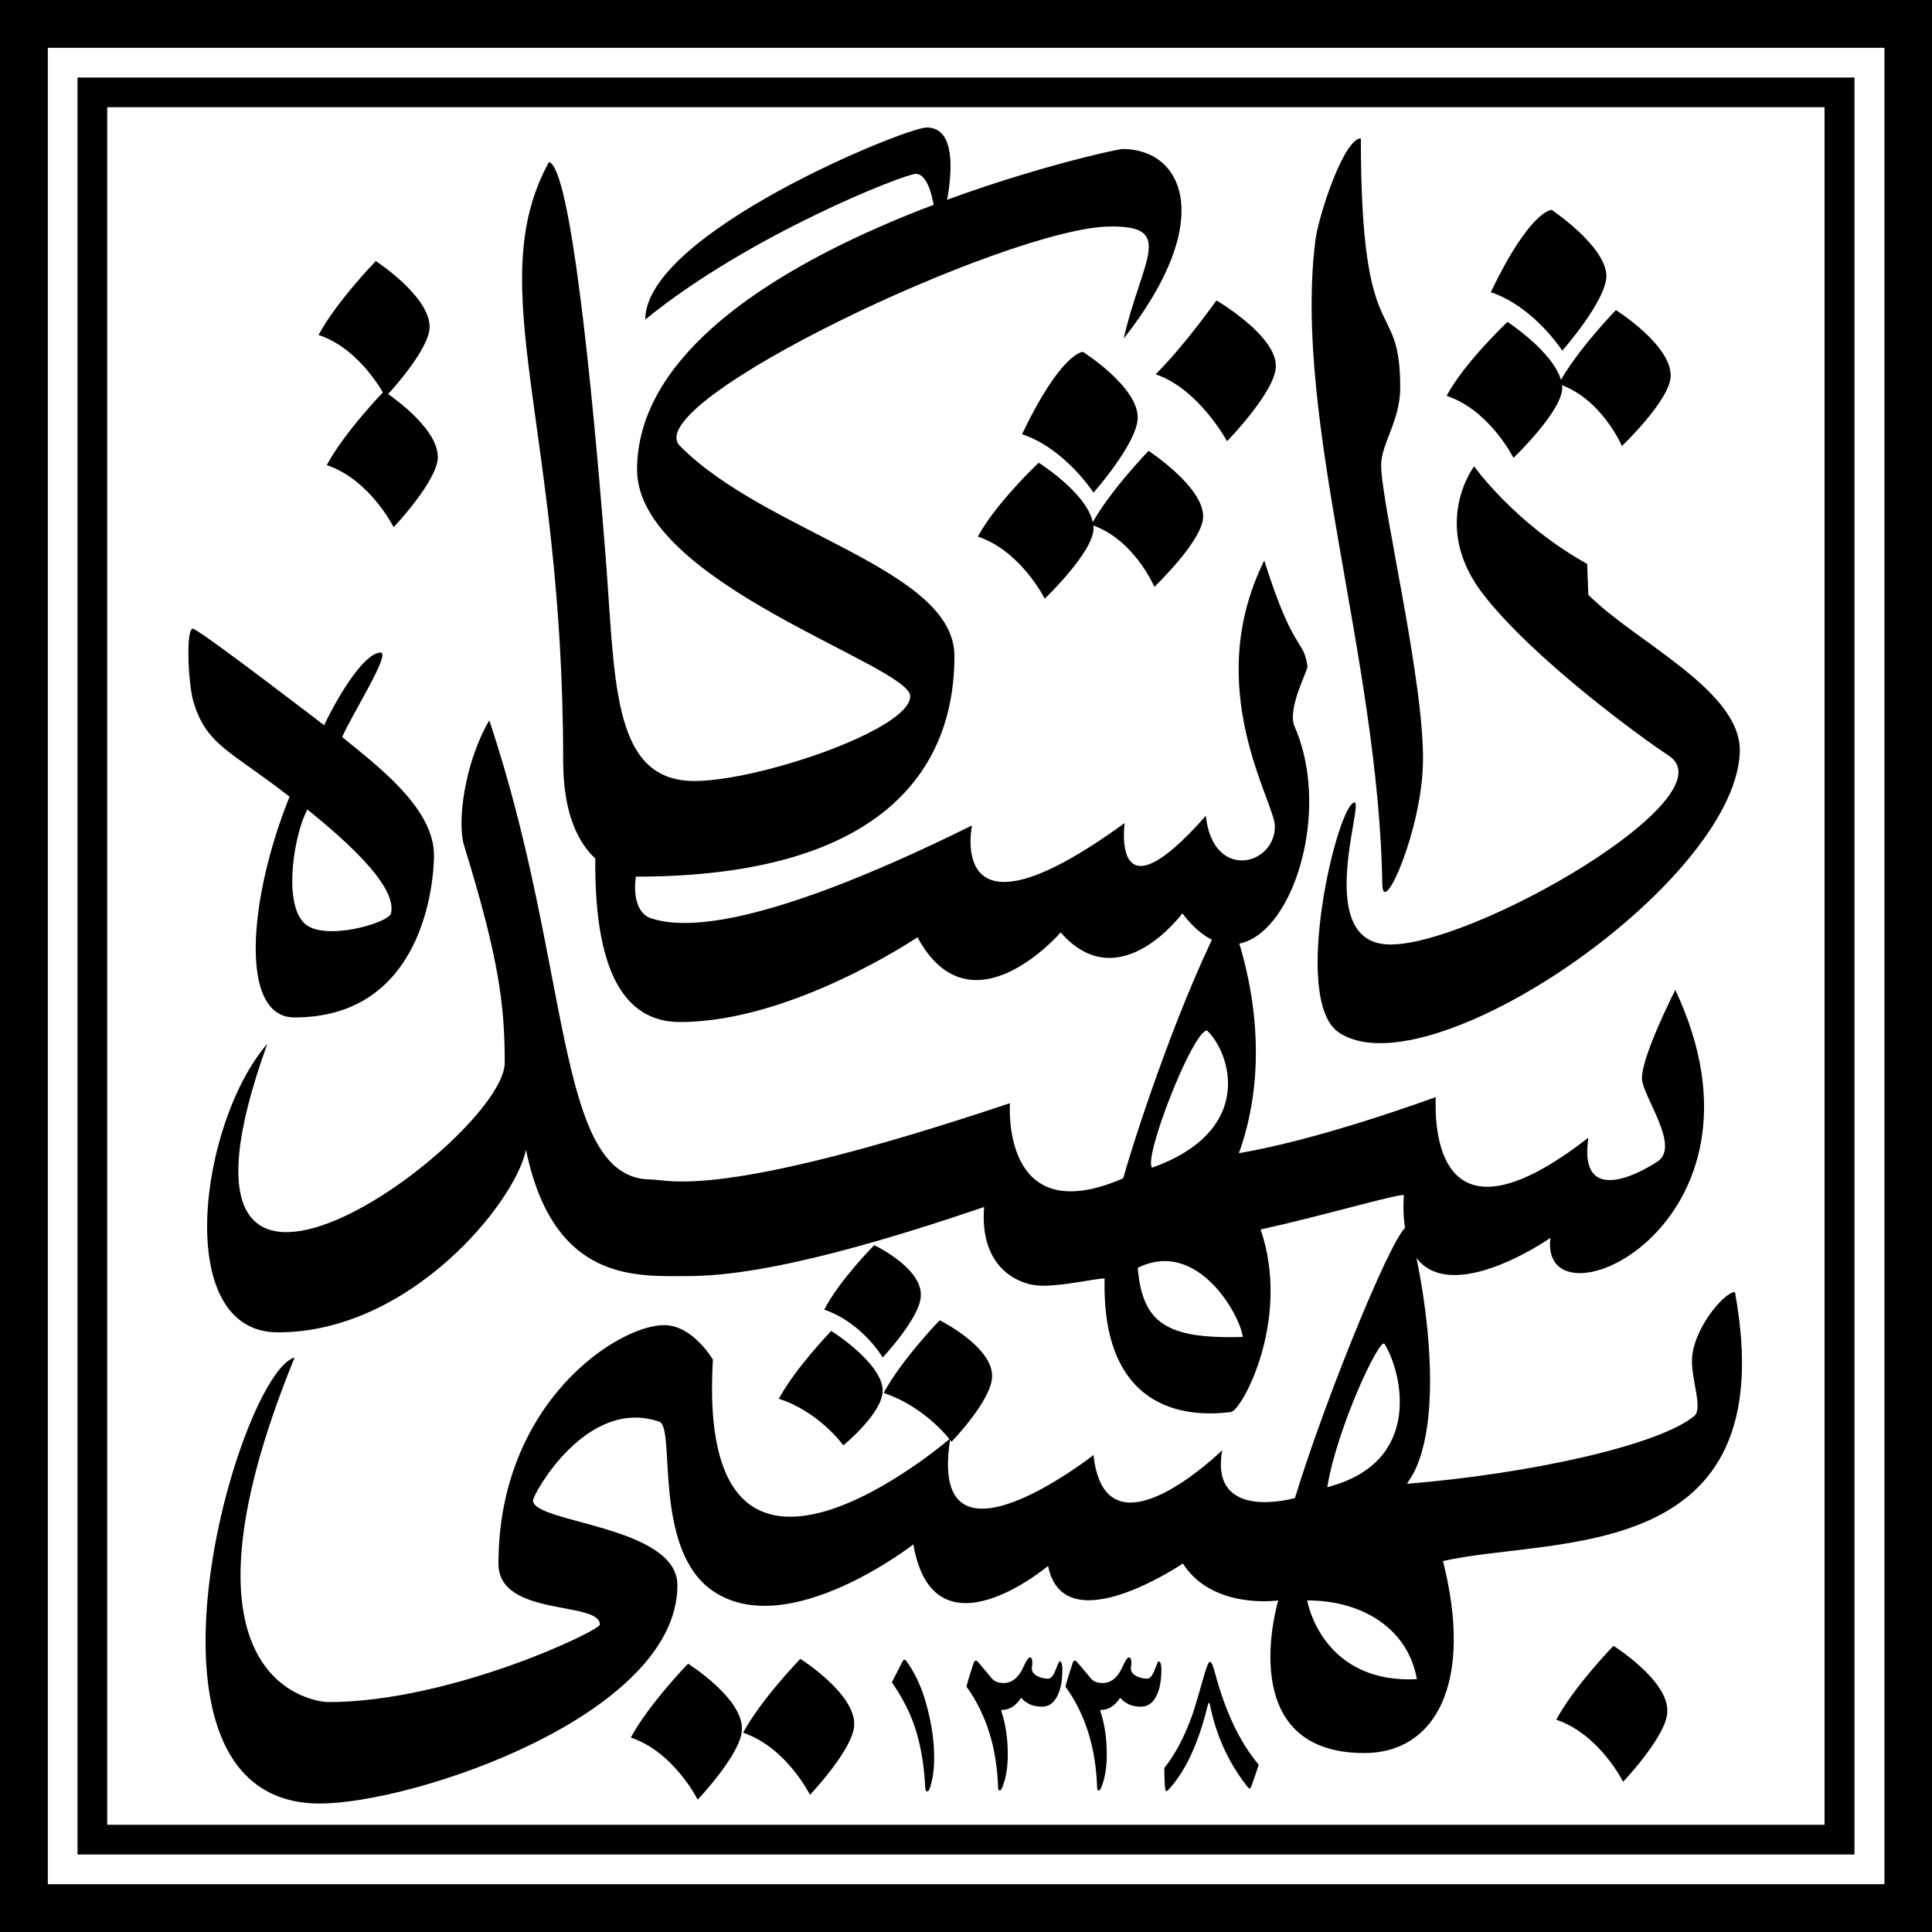
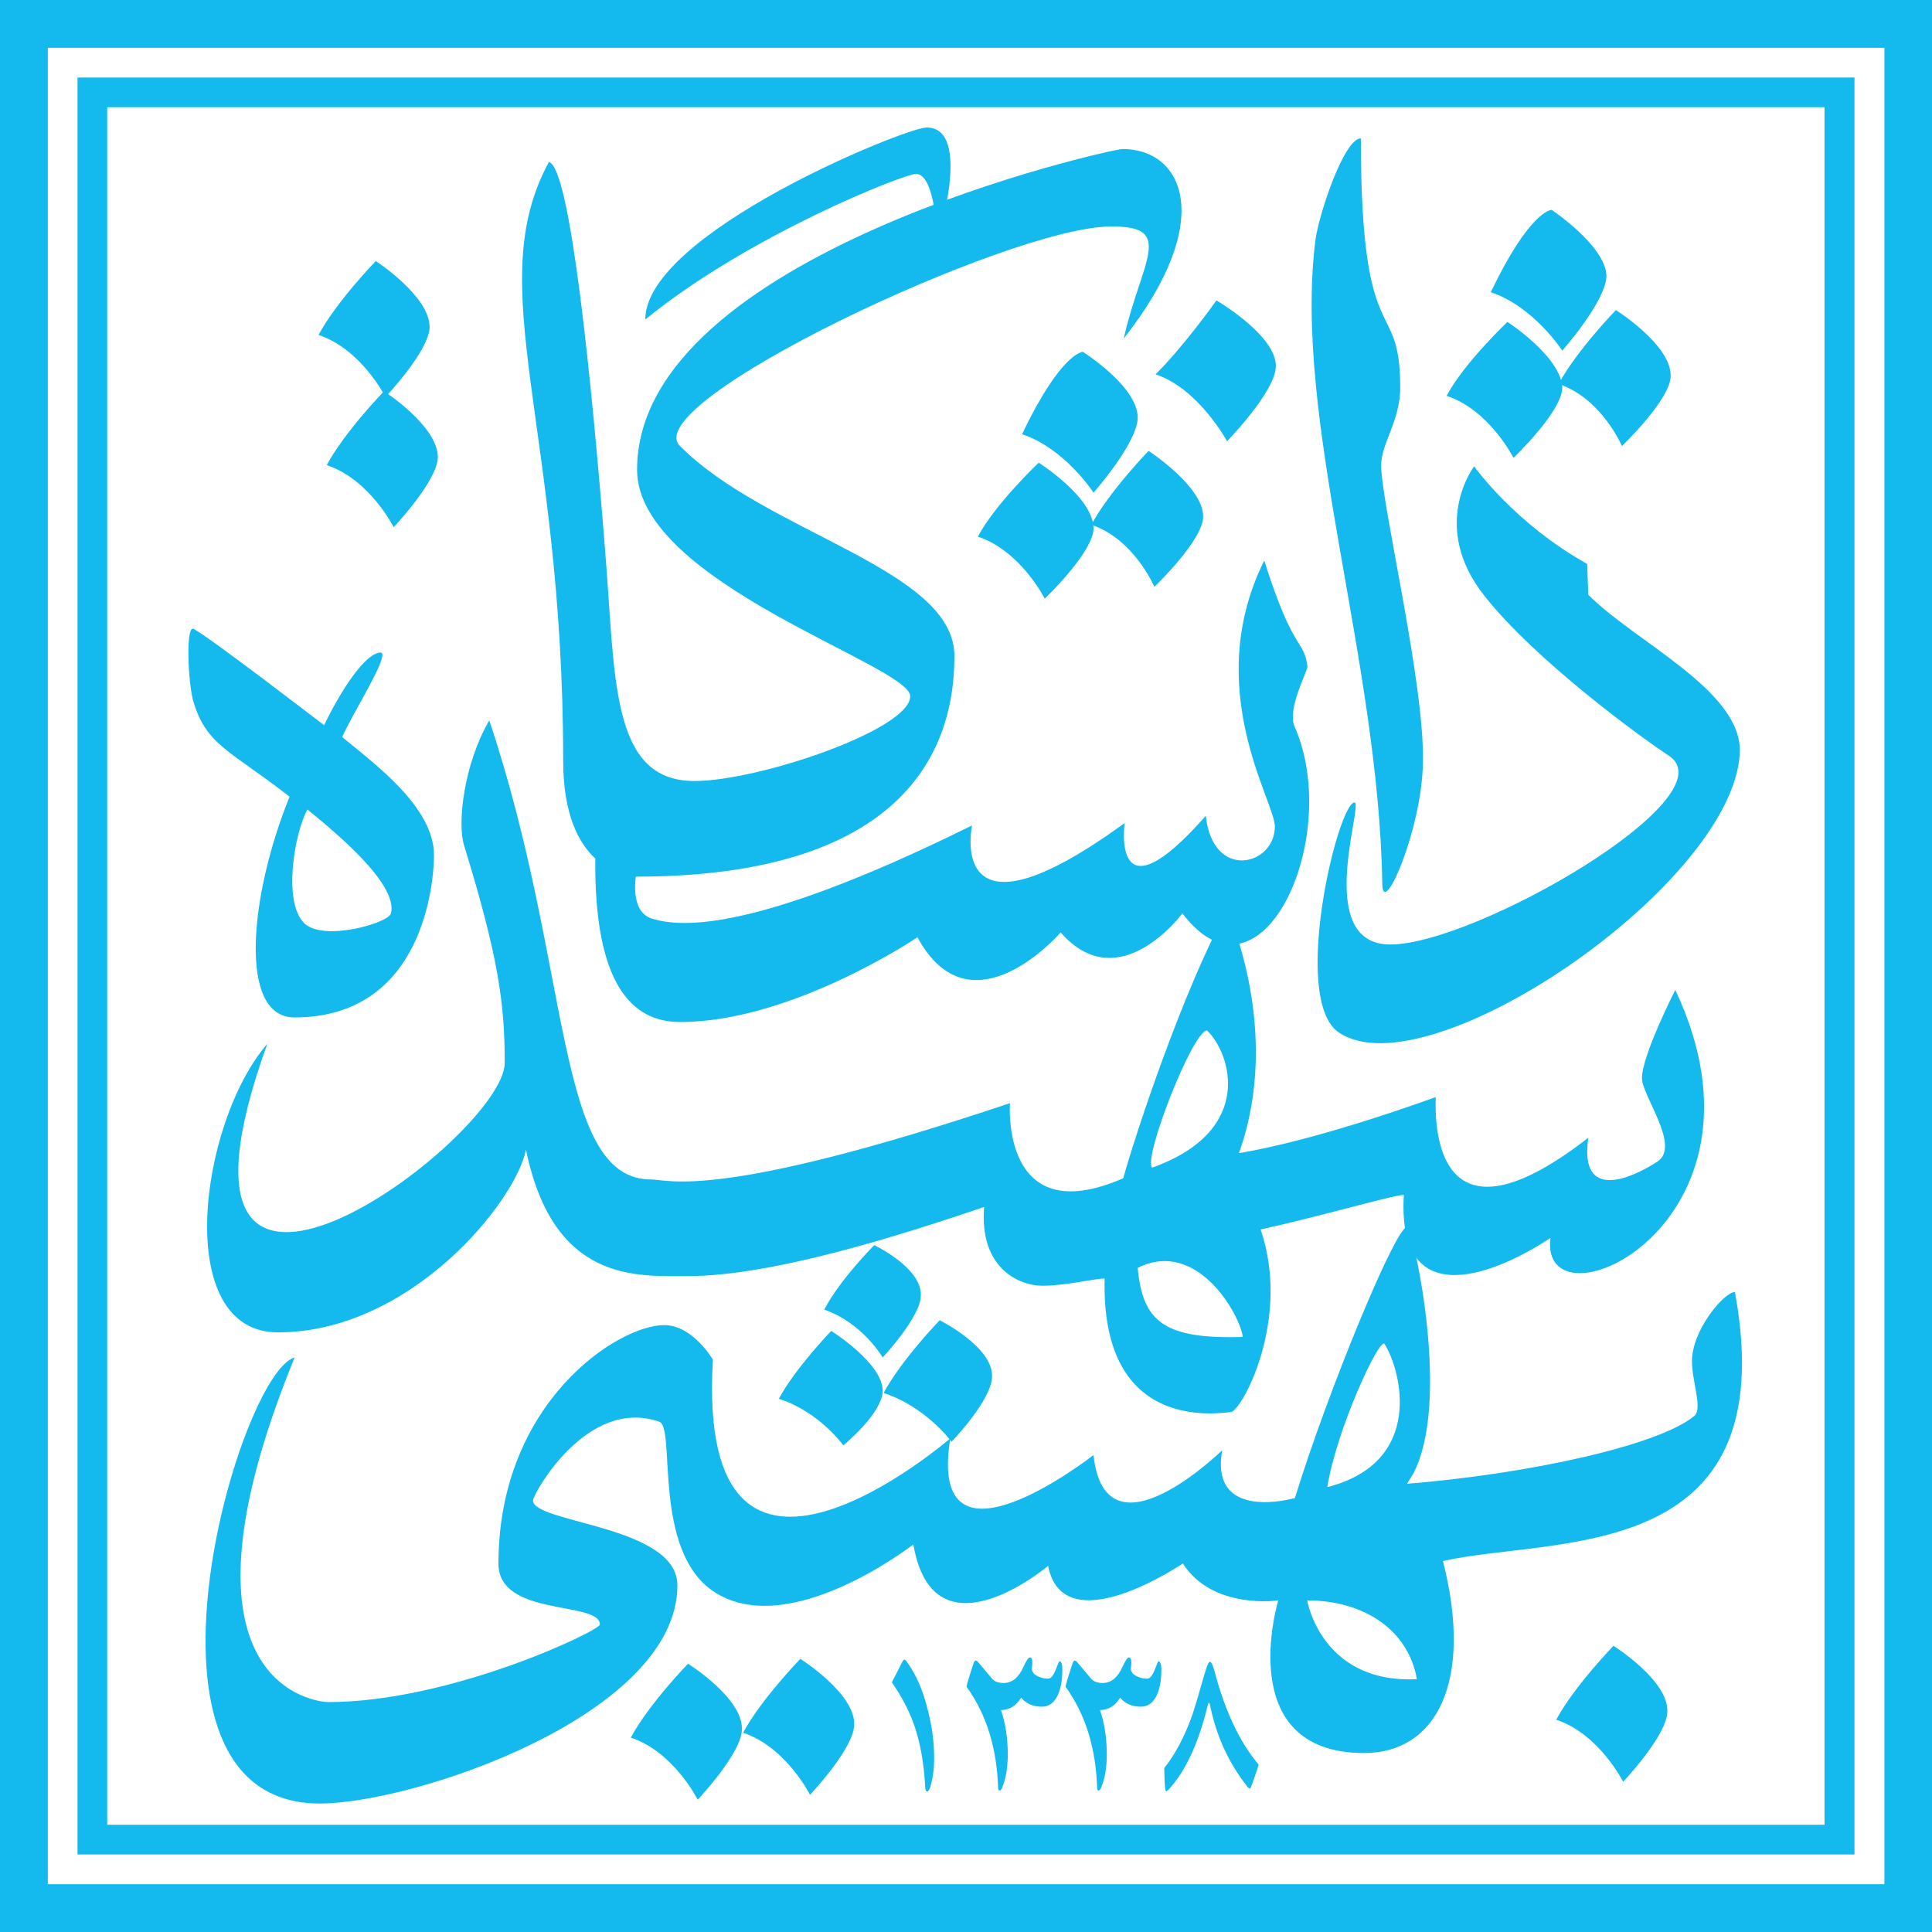
<svg xmlns="http://www.w3.org/2000/svg" version="1.1" baseProfile="tiny" id="Layer_1" x="0px" y="0px" viewBox="0 0 800 800" xml:space="preserve">
-   <g>
+   <g fill="#14BAED">
    <g>
      <path d="M385.2,740c-0.4,1.2-0.8,1.8-1.3,1.8s-0.8-0.7-0.8-2c-0.5-9.6-2-18-4.5-25.3c-2-5.8-5.1-11.8-9.3-17.9l4-7.8    c0.5-1.1,0.9-1.6,1.2-1.6c0.3,0,0.8,0.5,1.5,1.6c3.4,4.9,6.1,11,8,18.5c1.8,6.9,2.8,13.6,2.8,20.1    C386.9,732,386.3,736.3,385.2,740z" />
      <path d="M439.9,691.3c0,3.8-0.5,7.1-1.5,9.7c-1.5,3.8-3.8,5.7-7,5.7c-3.6,0-6.4-1.2-8.6-3.7c-2.1,3.4-4.9,5.1-8.3,5.1    c1.9,5.6,2.8,11.8,2.8,18.4c0,5.5-0.8,10.1-2.4,13.9c-0.3,0.7-0.6,1-1,1c-0.4,0-0.5-0.3-0.6-1c-0.5-16.5-4.8-30.5-13.1-42    c0.7-2.9,1.8-6.3,3.1-10.2c0.5-0.7,0.9-0.8,1.5-0.2c1.1,1.3,3.1,3.6,5.9,7c1.1,1.3,2.7,1.9,4.9,1.9c3.4,0,6.2-2.2,8.2-6.7    c1.2-2.6,2.1-3.9,2.6-3.9c1,0,1.3,1.4,0.9,4.1c-0.2,1.5,0.5,2.7,2.2,3.6c1.4,0.7,2.8,1.1,4.5,1.1c1.1,0,2.2-1.2,3.1-3.6    c0.9-2.4,1.5-3.6,1.5-3.6C439.5,687.9,439.9,689,439.9,691.3z" />
      <path d="M480.9,691.3c0,3.8-0.5,7.1-1.5,9.7c-1.5,3.8-3.8,5.7-7,5.7c-3.6,0-6.4-1.2-8.6-3.7c-2.1,3.4-4.9,5.1-8.3,5.1    c1.9,5.6,2.8,11.8,2.8,18.4c0,5.5-0.8,10.1-2.4,13.9c-0.3,0.7-0.6,1-1,1c-0.4,0-0.5-0.3-0.6-1c-0.5-16.5-4.8-30.5-13.1-42    c0.7-2.9,1.8-6.3,3.1-10.2c0.5-0.7,0.9-0.8,1.5-0.2c1.1,1.3,3.1,3.6,5.9,7c1.1,1.3,2.7,1.9,4.9,1.9c3.4,0,6.2-2.2,8.2-6.7    c1.2-2.6,2.1-3.9,2.6-3.9c1,0,1.3,1.4,0.9,4.1c-0.2,1.5,0.5,2.7,2.2,3.6c1.4,0.7,2.8,1.1,4.5,1.1c1.1,0,2.2-1.2,3.1-3.6    c0.9-2.4,1.5-3.6,1.5-3.6C480.4,687.9,480.9,689,480.9,691.3z" />
      <path d="M482.1,732.1c4.5-5.6,8.5-13.1,11.8-22.5c0.7-2.1,2.4-7.7,5-16.9c0.9-3,1.6-4.6,2.1-4.6c0.6,0,1.3,1.5,2.1,4.6    c4.3,16.1,10.3,28.8,18.1,38c-0.4,1.3-1.3,4.1-2.8,8.3c-0.4,1-0.6,1.6-0.9,1.6c-0.3,0-0.8-0.4-1.4-1.3c-7.6-9.8-12.5-20.8-15-33    c-0.2-0.8-0.3-1.2-0.5-1.2c-0.2,0-0.4,0.5-0.6,1.4c-3.7,15.2-9,26.7-15.9,34.3c-0.5,0.6-1,0.9-1.2,0.9    C482.4,741.7,482.2,738.5,482.1,732.1z" />
    </g>
    <path d="M767.9,32.1H32.1v735.8h735.8V32.1z M755.6,755.6H44.4V44.4h711.1V755.6z" />
    <path d="M800,0H0v800h800V0z M780.2,780.2H19.8V19.8h760.5V780.2z" />
    <path d="M610.4,193.1c0,0-18.8,24.7,4.4,53.8c20.7,26.2,63.7,57.8,76.5,66.2c24.7,17.3-80.5,78-115.6,78   c-32.1,0-10.9-58.8-14.8-58.8c-6.9,0-26.7,82-6.4,95.3c37,24.7,163-61.2,165.9-115.6c1.5-25.7-43-45.9-62.7-65.7l-0.5-12.8   C627.2,216.8,610.4,193.1,610.4,193.1" />
    <path d="M624.2,133.3c0,0-17.8,16.8-25.2,30.6c17.8,5.9,27.7,25.7,27.7,25.7s20.2-19.3,20.2-29.1   C646.4,147.7,624.2,133.3,624.2,133.3" />
    <path d="M669.1,128.4c0,0-16.3,16.8-23.7,30.6c17.8,5.9,26.2,25.7,26.2,25.7s20.2-19.3,20.2-29.1   C691.9,142.7,669.1,128.4,669.1,128.4" />
    <path d="M642.5,86.9c0,0-8.9,0-25.2,34.1c17.8,5.9,29.6,24.2,29.6,24.2s18.3-20.7,18.3-31.1C664.7,101.7,642.5,86.9,642.5,86.9" />
    <path d="M430.1,191.6c0,0-17.8,16.8-25.2,30.6c17.8,5.9,27.7,25.7,27.7,25.7s20.2-19.3,20.2-29.1   C452.8,205.9,430.1,191.6,430.1,191.6" />
    <path d="M475.6,186.7c0,0-16.3,16.8-23.7,30.6C469.6,223.2,478,243,478,243s20.2-19.3,20.2-29.1   C498.3,201.5,475.6,186.7,475.6,186.7" />
    <path d="M448.4,145.7c0,0-8.9,0-25.2,34.1c17.8,5.9,29.6,24.2,29.6,24.2s18.3-20.7,18.3-31.1C471.1,160,448.4,145.7,448.4,145.7" />
    <path d="M503.7,124.4c0,0-13.3,18.8-25.2,30.6c17.8,5.9,29.6,27.7,29.6,27.7s20.2-20.7,20.2-31.1   C528.4,138.8,503.7,124.4,503.7,124.4" />
    <path d="M668.1,681.5c0,0-16.3,16.8-23.7,30.6c17.8,5.9,27.7,25.7,27.7,25.7s18.3-19.3,18.3-29.1   C690.9,695.8,668.1,681.5,668.1,681.5" />
    <path d="M331.4,686.9c0,0-16.3,16.8-23.7,30.6c17.8,5.9,27.7,25.7,27.7,25.7s18.3-19.3,18.3-29.1   C354.1,701.2,331.4,686.9,331.4,686.9" />
    <path d="M389.1,546.7c0,0-15.8,16.3-23.2,30.1c17.8,5.9,28.1,20.2,28.1,20.2s16.8-17.3,16.8-27.2   C410.9,557.5,389.1,546.7,389.1,546.7" />
    <path d="M344.2,551.1c0,0-14.8,15.3-21.7,28.1c16.8,5.4,26.7,19.3,26.7,19.3s16.3-13.3,16.3-22.7   C365.4,564.4,344.2,551.1,344.2,551.1" />
    <path d="M362,515.6c0,0-14.3,14.3-20.7,26.7c15.8,5.4,24.2,19.8,24.2,19.8s15.8-16.8,15.8-25.7C381.7,524.9,362,515.6,362,515.6" />
    <path d="M284.9,688.9c0,0-16.3,16.8-23.7,30.6c17.8,5.9,27.7,25.7,27.7,25.7s18.3-19.3,18.3-29.1   C307.7,703.2,284.9,688.9,284.9,688.9" />
    <path d="M155.6,108.1c0,0-16.3,16.8-23.7,30.6c17.8,5.9,27.7,25.7,27.7,25.7s18.3-19.3,18.3-29.1   C177.8,122.5,155.6,108.1,155.6,108.1" />
    <path d="M159,162c0,0-16.3,16.8-23.7,30.6c17.8,5.9,27.7,25.7,27.7,25.7s18.3-19.3,18.3-29.1C181.2,176.3,159,162,159,162" />
    <path d="M571.9,192.6c0-8.9,7.9-18.3,7.9-32.1c0-39-16.3-12.8-16.3-103.2c-6.9,0-17.3,31.1-18.8,42   c-9.4,74.6,26.2,172.8,27.7,267.2c0.5,13.3,16.3-23.2,16.8-50.4C590.1,283.5,571.9,208.4,571.9,192.6" />
    <path d="M523.5,232.1c-26.2,52.8,4.4,99.8,4.4,110.1c0,16.3-25.7,22.7-28.6-4.4c-39.5,44.9-33.6,3-33.6,3c-74.6,54.3-63.2,1-63.2,1   c-94.8,46.9-123,41.5-132.8,38.5c-8.9-3-6.4-17.3-6.4-17.3c123.5,0,131.9-65.2,131.9-91.4c0-36-78-50.9-113.6-86.9   c-18.3-17.8,135.8-90.4,177.8-90.9c27.7-0.5,13.3,13.8,5.9,46.4c38.5-48.9,24.7-78.5-0.5-78.5c-4.4,0-201,43.5-201,132.8   c0,46.9,113.1,81,113.1,93.8c0,13.8-62.7,35.1-89.4,35.1c-35.1,0-32.6-43.5-37-96.3c-5.4-68.1-14.3-158-23.2-160   c-28.1,51.4,5.9,109.1,5.9,247.9c0,22.2,6.4,34.1,13.3,40.5c-0.5,52.3,15.3,67.7,35.1,67.7c46.4,0,98.3-35.1,98.3-35.1   c22.2,41,59.3-2,59.3-2c24.2,27.7,50.4-7.9,50.4-7.9c32.6,43,66.7-31.6,46.4-77.5c-3-7.4,5.4-22.7,5.4-24.7   C539.8,264.2,535.8,271.1,523.5,232.1" />
    <path d="M499.8,426.7c-5.9,0-26.7,53.3-22.7,56.8C520,468.1,509.6,436,499.8,426.7 M514.6,553.6c-1-8.9-18.8-41-43.5-28.6   C473.1,547.2,482,554.6,514.6,553.6 M642,512.6c-20.7,13.8-63.7,33.1-60.7-17.8c-4.4,0-34.6,8.9-59.3,14.3   c12.8,37.5-7.9,75.1-12.3,75.6c-8.9,1-53.8,6.4-52.3-55.3c-4,0-16.3,3-25.7,3c-9.9,0-26.2-7.4-24.2-32.6   c-35.1,11.9-87.9,28.6-122.5,28.6c-21.2,0-55.8,3-67.2-52.3c-4.4,21.7-47.9,75.6-102.7,75.6c-44,0-32.6-86.9-4.4-119.5   c-55.3,153.1,98.3,39,98.3,7.9c0-24.2-2.5-43.5-16.8-89.9c-3-9.4,0-34.1,10.4-51.9C237,401,229.6,488.4,269.6,488.4   c7.4,0,27.7,8.9,148.6-31.6c0,0-4,53.3,46.9,31.1c5.4-19.3,24.7-77.5,43-111.1c0,0,23.2,49.9,4.9,100.7c8.9-1.5,34.6-6.4,81.5-23.2   c0,4.4-4,69.1,63.2,16.8c-4,27.2,18.8,16.3,28.6,9.9s-6.4-27.2-6.4-34.6c0-9.4,13.8-36.5,13.8-36.5   C739.8,507.7,637,552.6,642,512.6" />
    <path d="M267.2,132.3c0-35.6,107.7-79.5,116.5-79.5c19.3,0,4.4,46.9,4.4,46.9s-0.5-27.7-8.9-27.7   C374.3,72.1,310.1,97.3,267.2,132.3" />
    <path d="M586.7,695.3c-3.5-20.2-21.7-32.6-45.4-32.6C541.2,662.7,547.2,697.3,586.7,695.3 M573.3,556.5c-2-3-19.8,35.1-23.7,59.3   C590.1,605.4,580.2,567.4,573.3,556.5 M597.5,646.4c12.8,50.4-3,79.5-32.6,79.5c-54.8,0-35.6-63.2-35.6-63.2s-27.2,4-39.5-15.3   c0,0-49.4,33.6-55.8,1c0,0-47.4,40-55.8-8.9c0,0-51.9,40.5-83,19.3c-25.2-17.3-15.3-67.7-22.2-70.1c-30.1-10.4-52.3,30.1-52.3,32.6   c0,9.4,59.8,10.4,59.8,35.1c0,53.8-109.1,90.4-148.1,90.4c-85.4,0-33.6-178.3-10.4-184.7c-56.3,137.8,10.9,142.7,13.8,142.7   c50.9,0,112.6-29.6,112.6-32.1c0-9.9-42-3-42-25.2c0-66.7,49.4-98.8,68.6-98.8c11.9,0,20.2,14.3,20.2,14.3   c-7.4,124,98.3,32.6,98.3,32.6c-9.9,61.2,59.3,6.9,59.3,6.9c4.9,45.4,53.3-2,53.3-2c-5.4,30.1,30.1,19.8,30.1,19.8   c13.3-43.5,43.5-117,46.9-112.1c2.5,4,17.8,72.6,2,102.2l-2.5,4c49.9-4,104.2-15.8,119-28.1c3.5-3-1-14.3-1-22.7   c0-12.8,13.3-28.6,17.8-28.6C739.3,648.9,643,636,597.5,646.4" />
    <path d="M125.9,382.2c7.9,7.9,35.1,0,36-4c3-12.3-23.7-34.1-34.6-43C122,344.7,117,373.3,125.9,382.2 M141.7,305.2   c13.8,11.4,38,29.1,38,48.9c0,11.4-4.4,67.2-57.8,67.2c-23.2,0-18.8-49.9-2-91.4c-24.7-19.3-34.6-21.2-40-40c-2-7.9-3-29.6,0-29.6   c4.9,2,54.3,40,54.3,40c6.9-14.3,16.8-29.6,23.2-30.1C162.5,269.6,145.7,295.8,141.7,305.2" />
  </g>
</svg>
